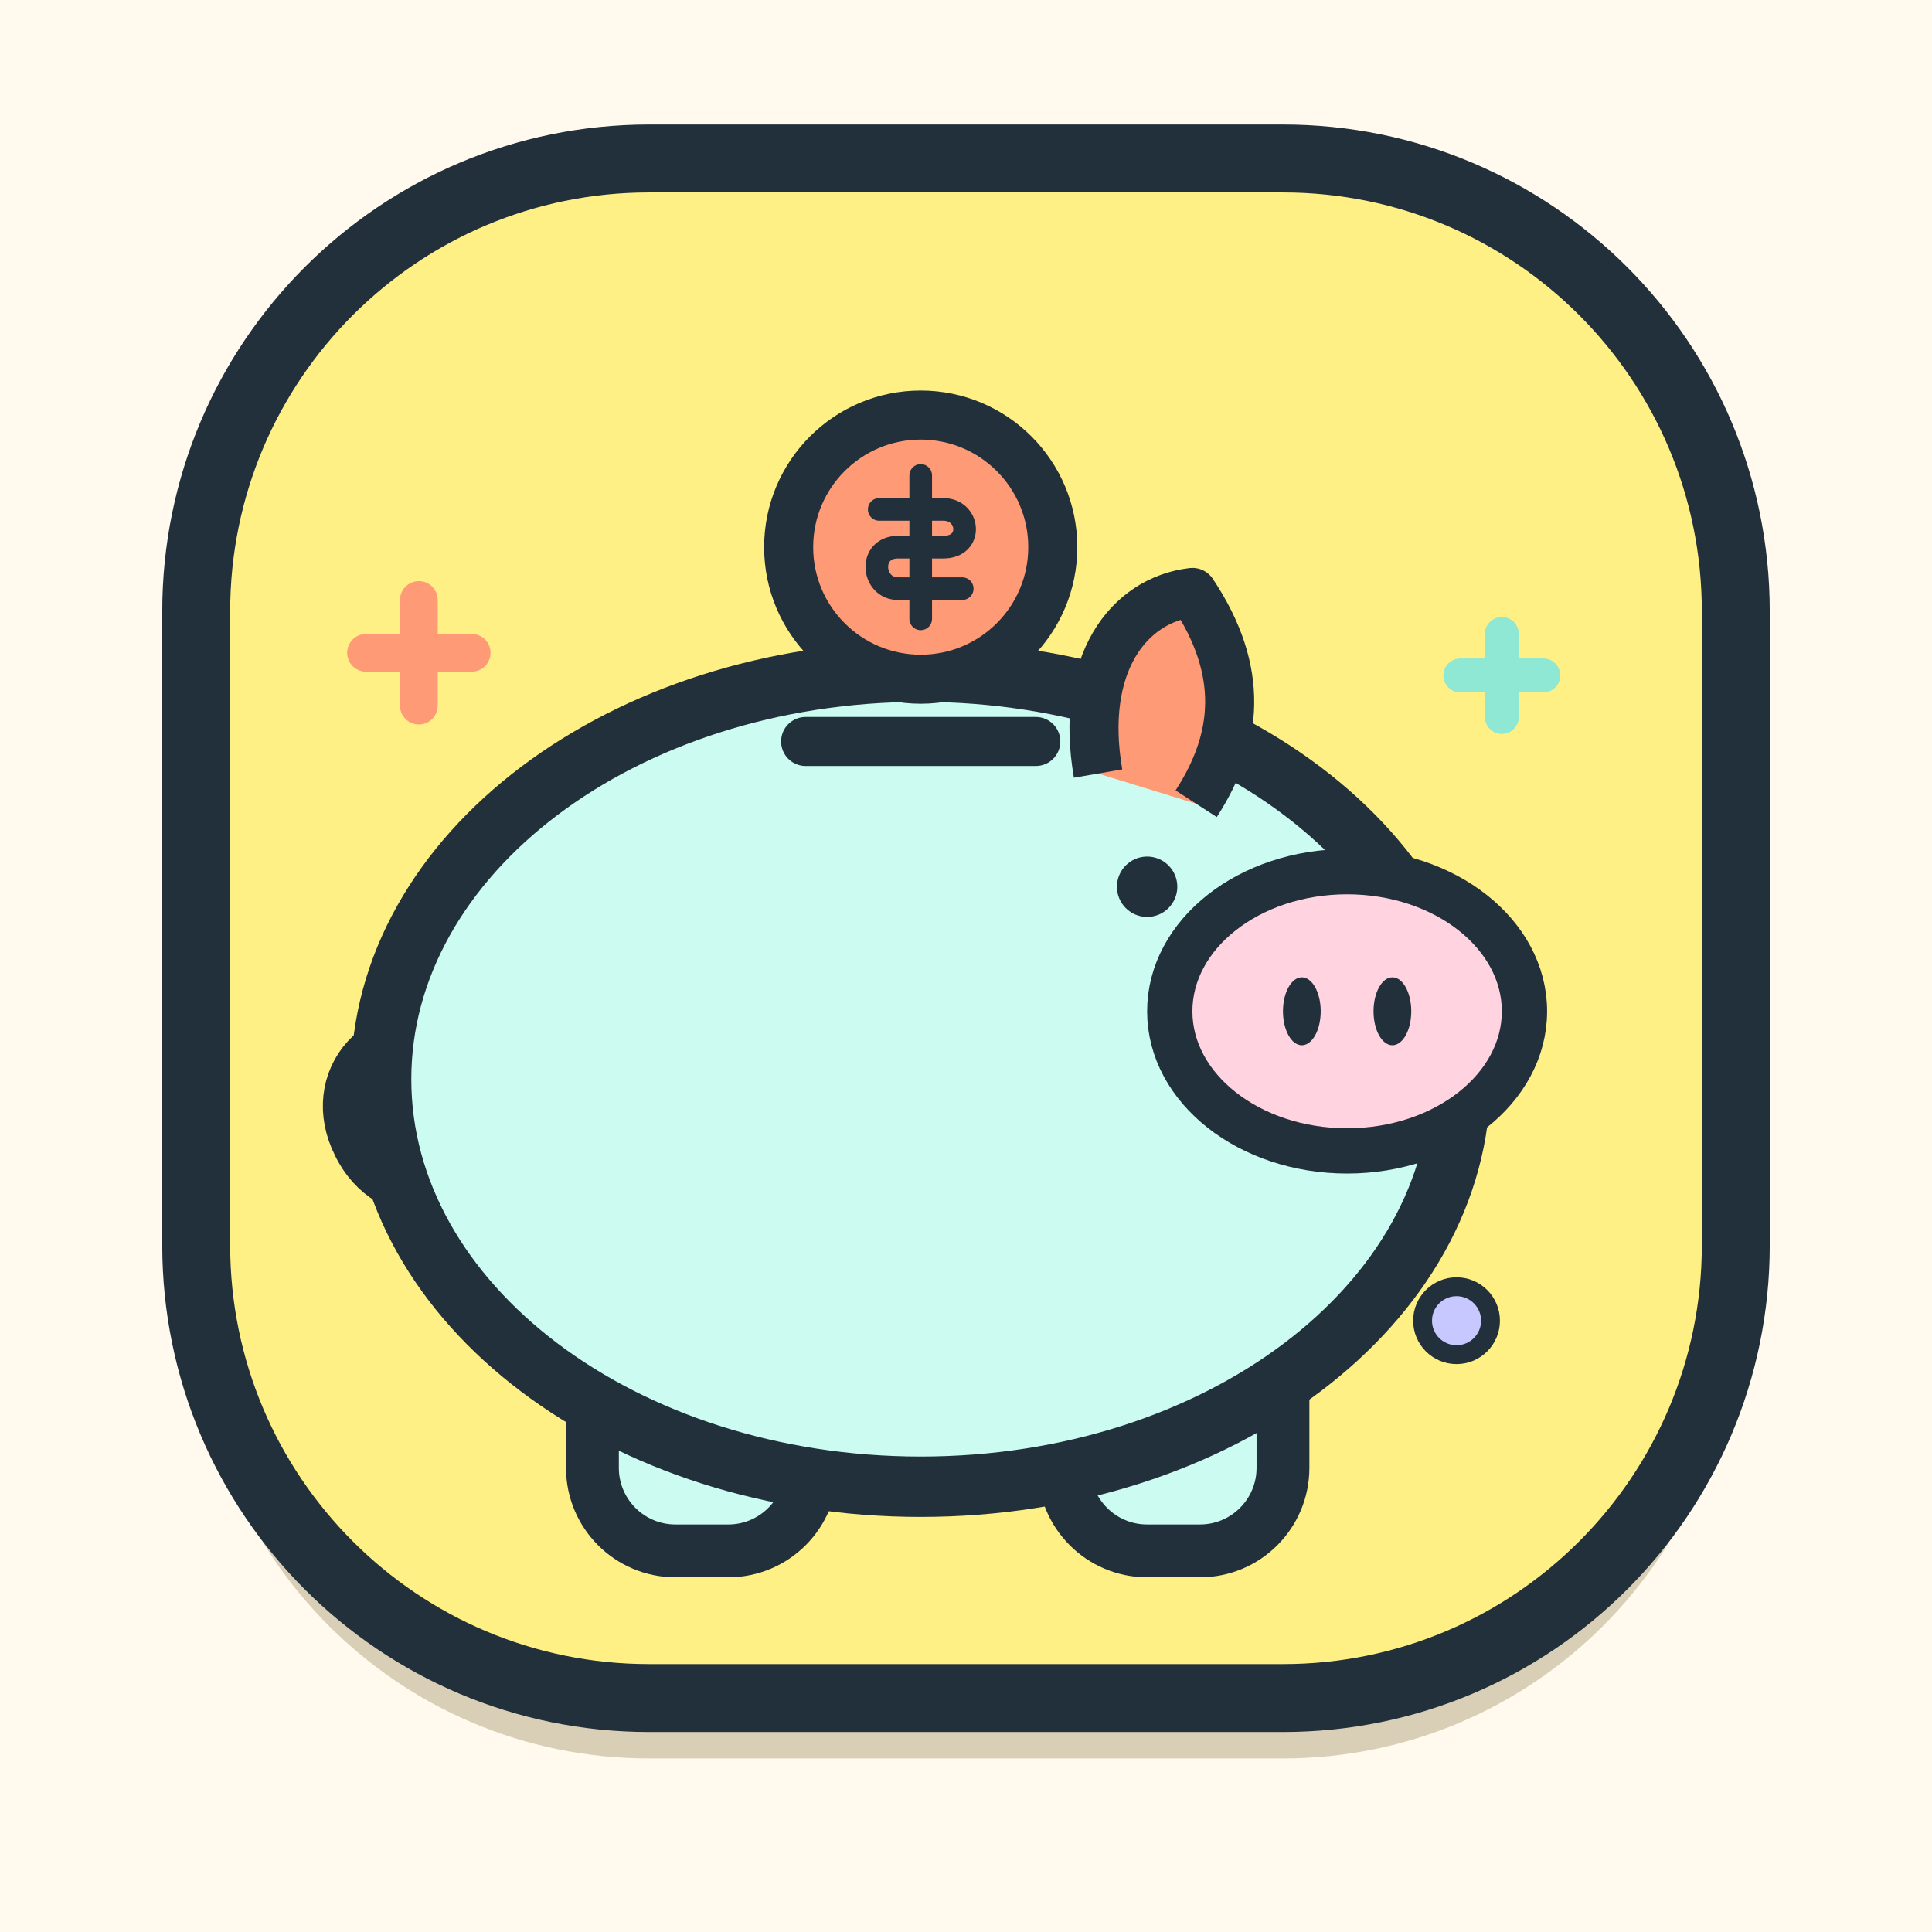
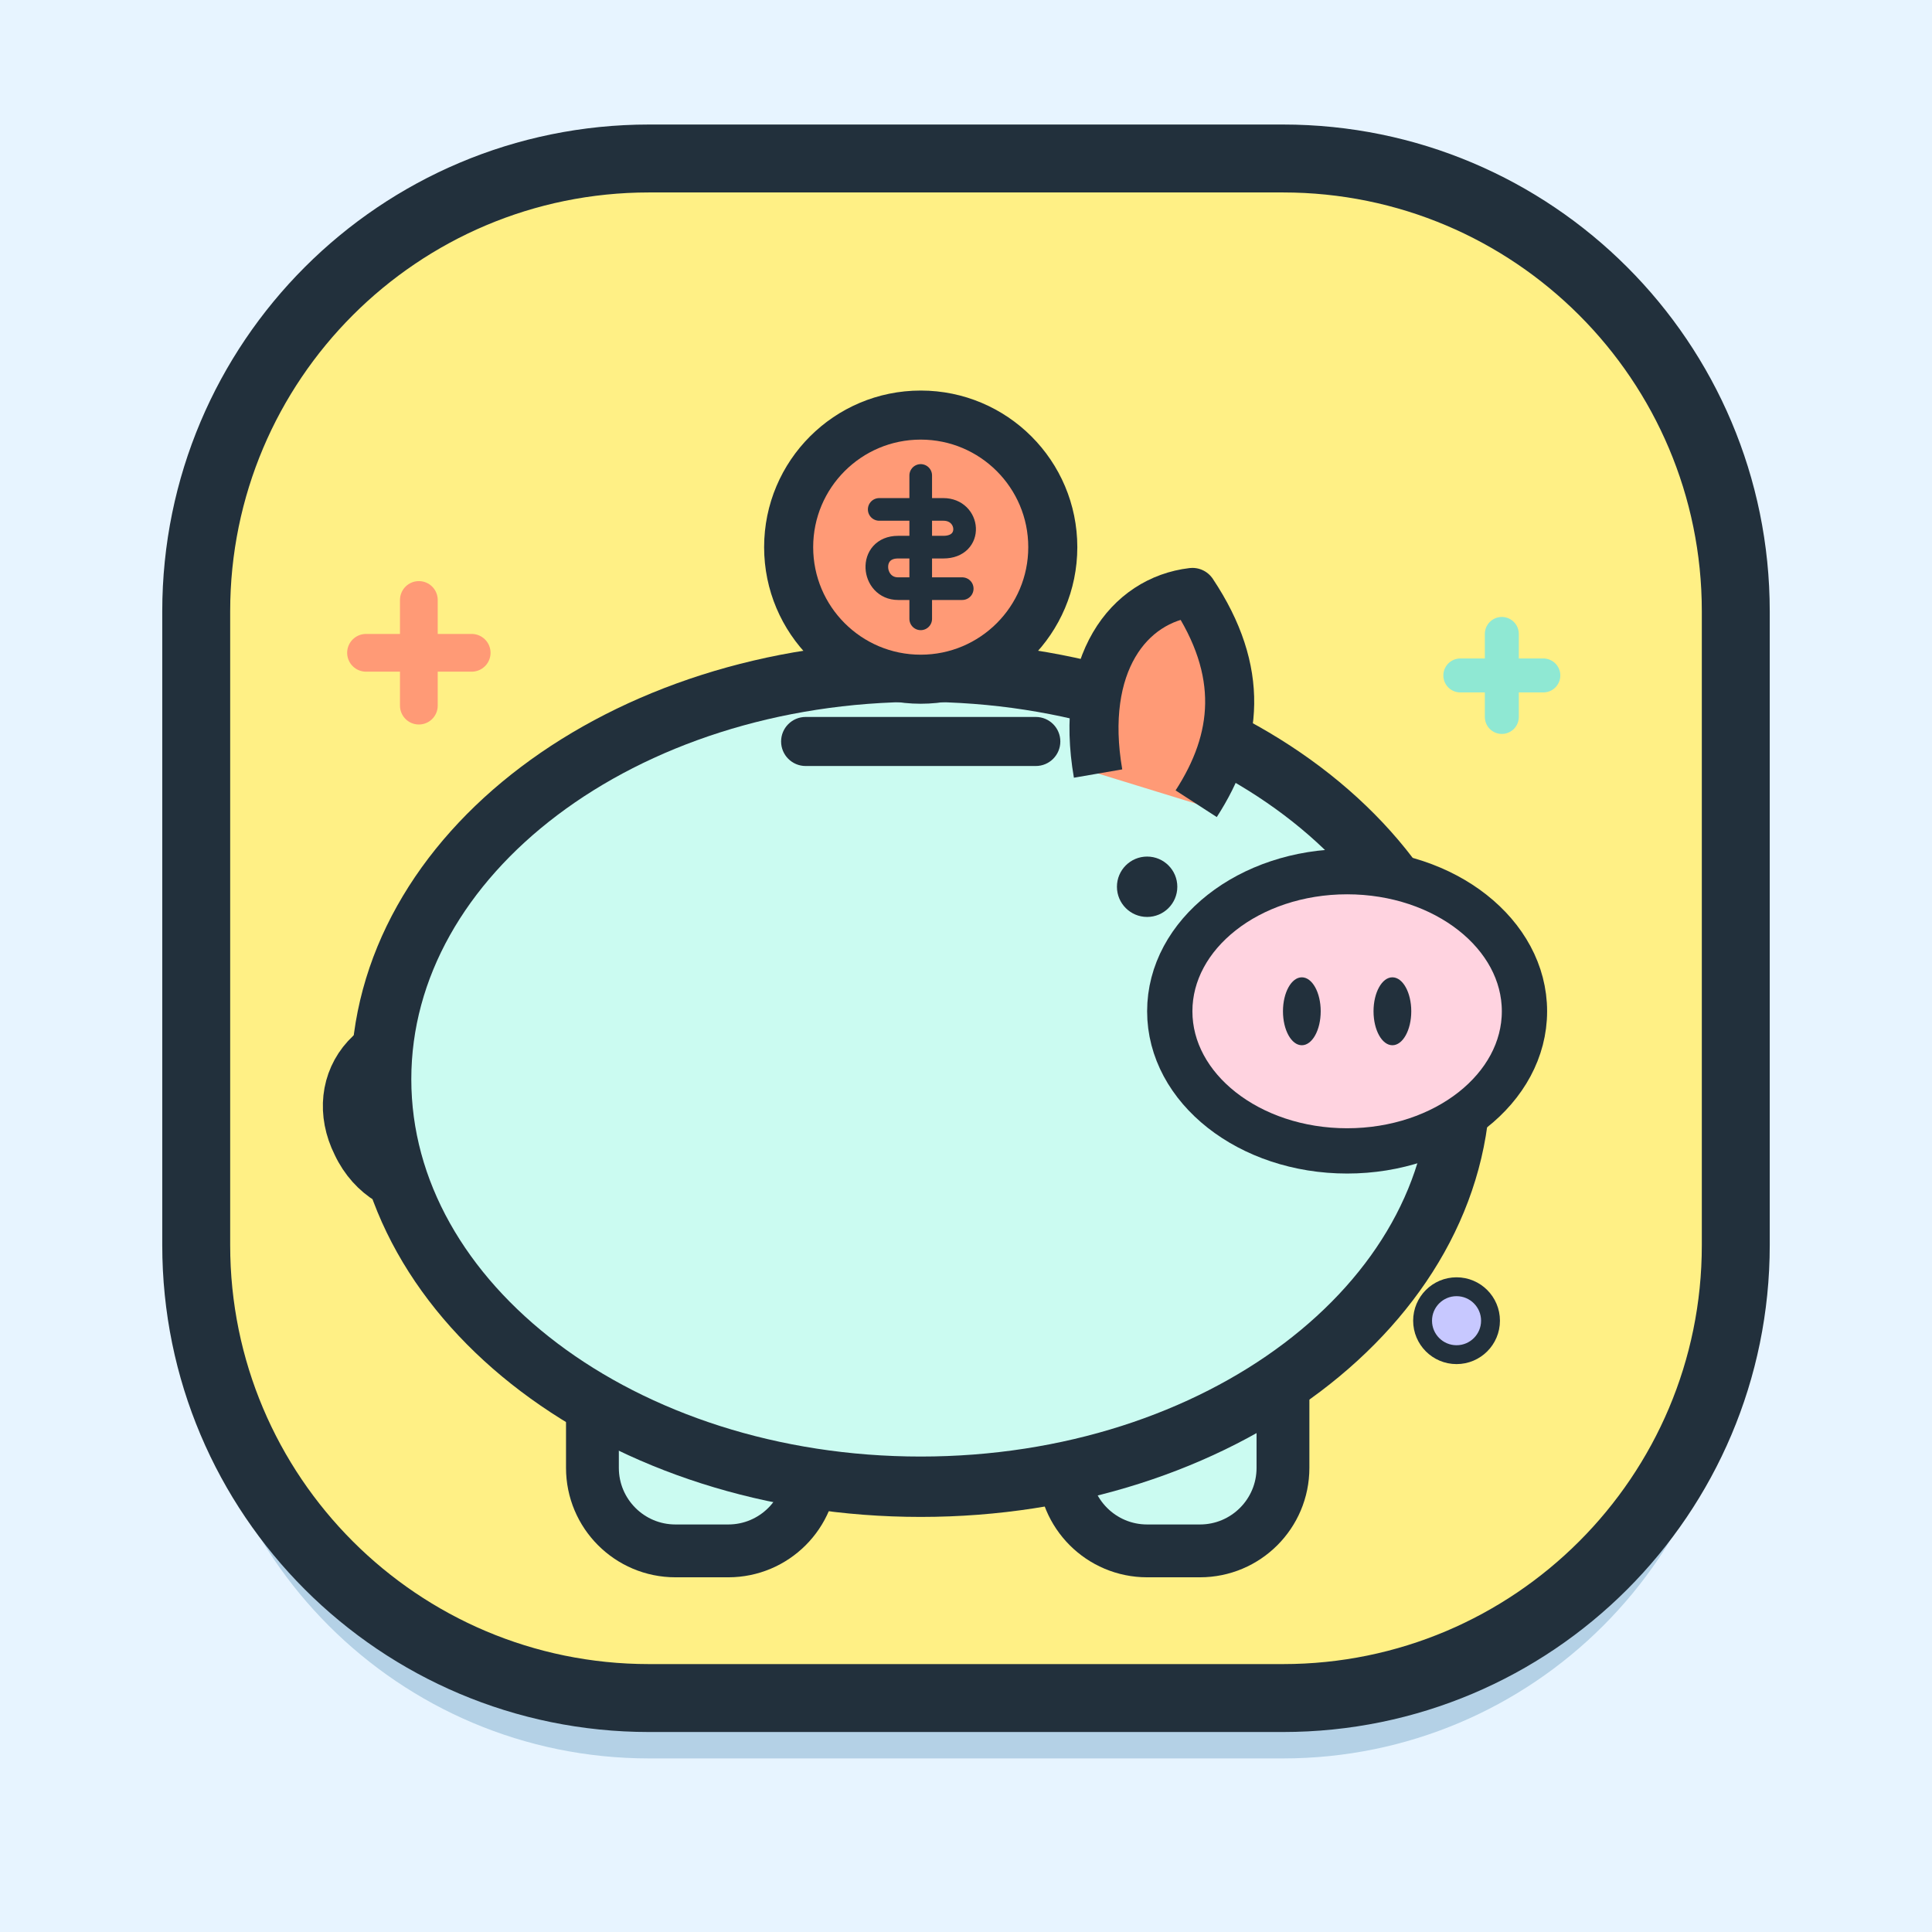
<svg xmlns="http://www.w3.org/2000/svg" viewBox="0 0 512 512" width="512" height="512">
-   <rect width="512" height="512" fill="#FFF9EE" />
-   <rect x="52" y="58" width="408" height="408" rx="120" fill="#D9CFB6" />
+   <rect width="512" height="512" fill="#E7F4FF" />
+   <rect x="52" y="58" width="408" height="408" rx="120" fill="#B4D1E6" />
  <rect x="52" y="42" width="408" height="408" rx="120" fill="#FFF085" stroke="#22303C" stroke-width="18" />
  <path d="M111 159v28M97 173h28" stroke="#FF9A76" stroke-width="10" stroke-linecap="round" />
  <path d="M398 168v22M387 179h22" stroke="#8FE8D3" stroke-width="9" stroke-linecap="round" />
  <circle cx="386" cy="350" r="9" fill="#C7C8FF" stroke="#22303C" stroke-width="5" />
  <path d="M126 274c-27-5-39 13-31 29 8 17 31 16 36 1 4-11-5-19-15-17" fill="none" stroke="#22303C" stroke-width="14" stroke-linecap="round" stroke-linejoin="round" />
  <rect x="157" y="345" width="58" height="66" rx="22" fill="#CBFBF1" stroke="#22303C" stroke-width="14" />
  <rect x="282" y="345" width="58" height="66" rx="22" fill="#CBFBF1" stroke="#22303C" stroke-width="14" />
  <ellipse cx="244" cy="286" rx="143" ry="108" fill="#CBFBF1" stroke="#22303C" stroke-width="16" />
  <rect x="207" y="190" width="74" height="13" rx="6.5" fill="#22303C" />
  <circle cx="244" cy="145" r="35" fill="#FF9A76" stroke="#22303C" stroke-width="13" />
  <path d="M244 126v38M233 135h17c7 0 8 10 0 10h-12c-8 0-7 11 0 11h17" fill="none" stroke="#22303C" stroke-width="6" stroke-linecap="round" stroke-linejoin="round" />
  <path d="M291 205c-5-29 8-46 25-48 14 21 12 39 1 56" fill="#FF9A76" stroke="#22303C" stroke-width="13" stroke-linejoin="round" />
  <circle cx="304" cy="235" r="8" fill="#22303C" />
  <ellipse cx="357" cy="268" rx="47" ry="37" fill="#FFD3E0" stroke="#22303C" stroke-width="12" />
  <ellipse cx="345" cy="268" rx="5" ry="9" fill="#22303C" />
  <ellipse cx="369" cy="268" rx="5" ry="9" fill="#22303C" />
</svg>
